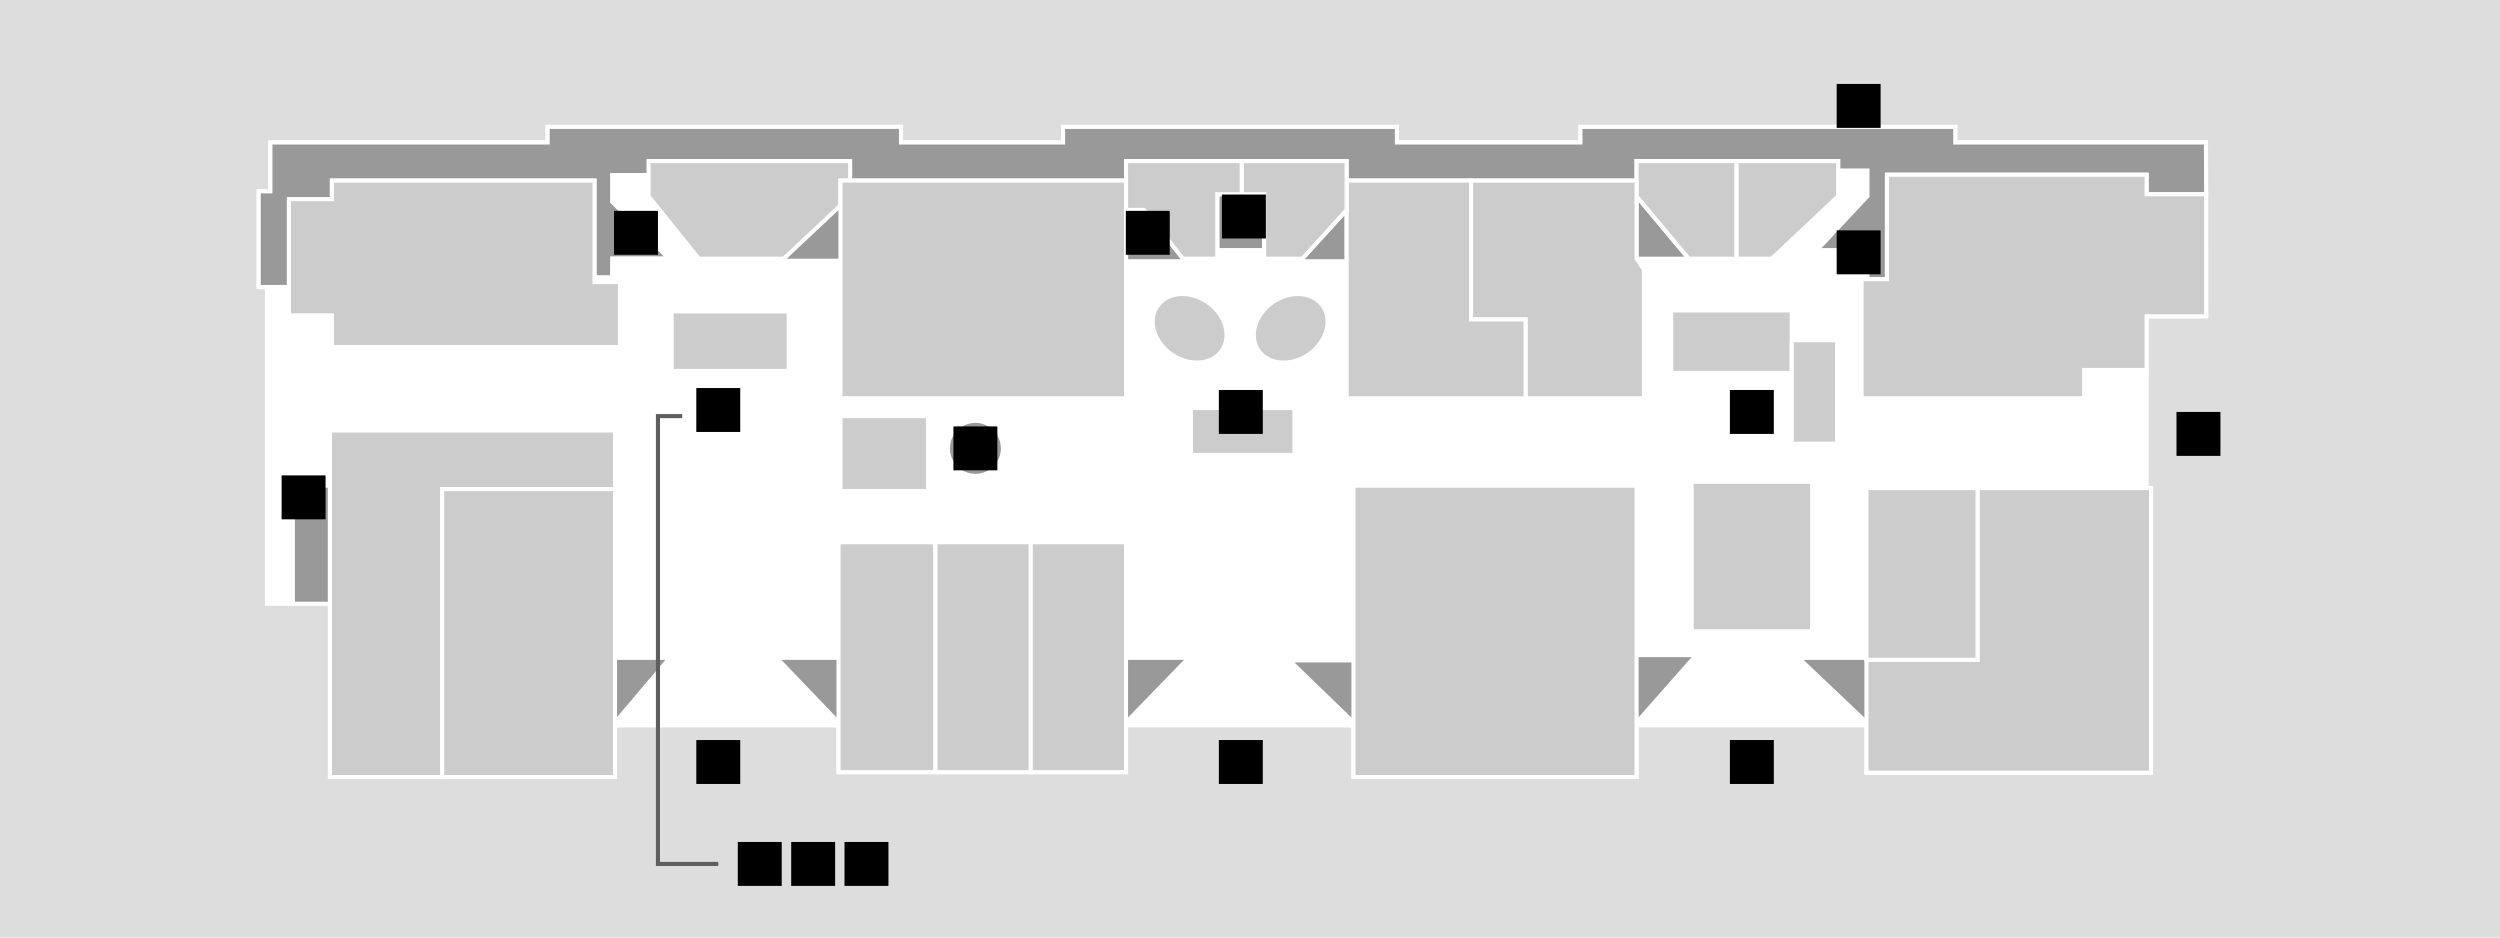
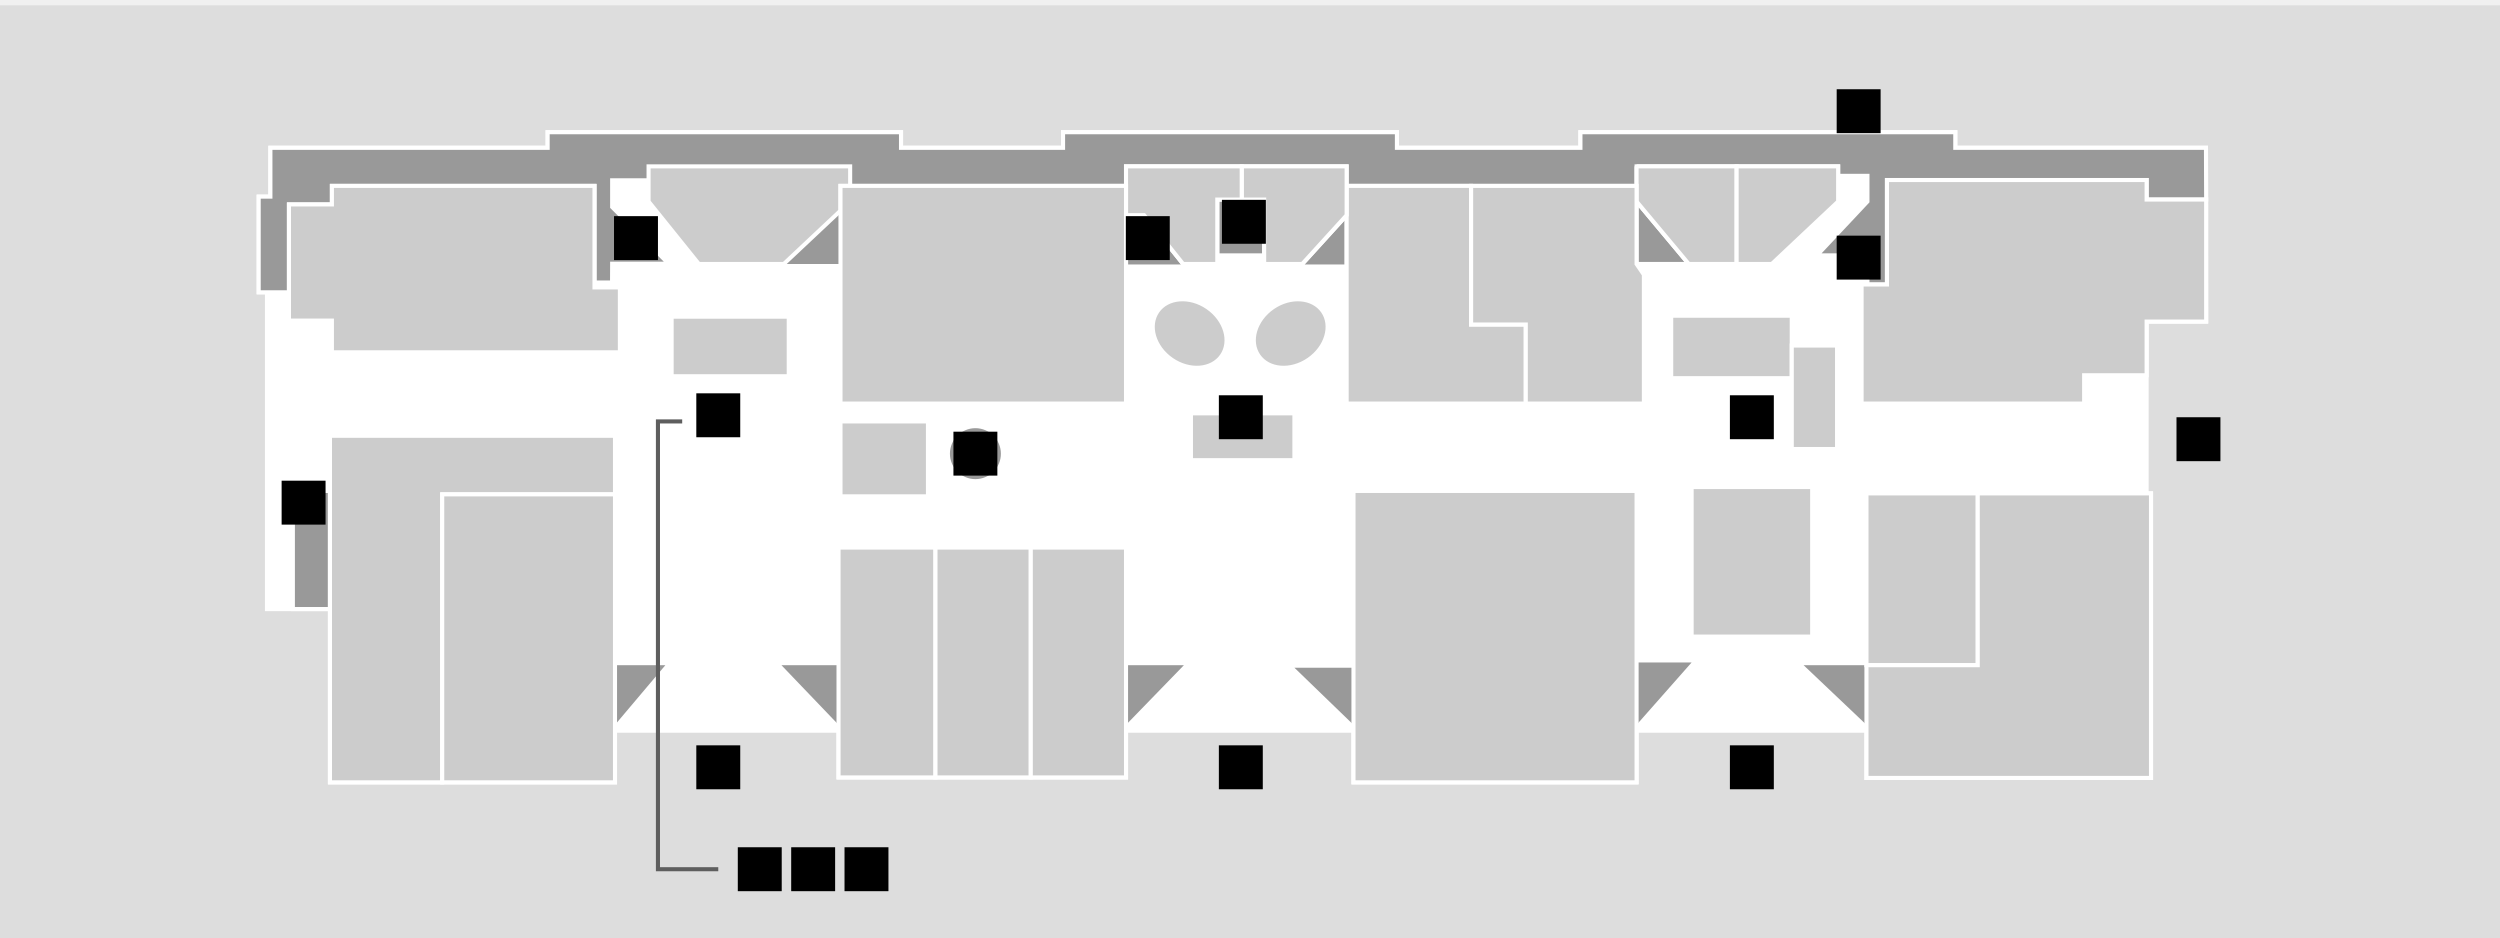
- <svg xmlns="http://www.w3.org/2000/svg" version="1.1" id="Layer_1" x="0px" y="0px" width="612px" height="229.41px" viewBox="0 281.295 612 229.41" enable-background="new 0 281.295 612 229.41" xml:space="preserve">
+ <svg xmlns="http://www.w3.org/2000/svg" version="1.1" id="Layer_1" x="0px" y="0px" width="612px" height="229.41px" viewBox="0 280 612 229.41" enable-background="new 0 280 612 229.41" xml:space="preserve">
  <g id="background">
    <g id="BG_1_">
      <rect y="281.295" fill="#DDDDDD" width="612" height="229.41" />
    </g>
  </g>
  <g id="etc_1_">
-     <path fill="#FFFFFF" stroke="#FFFFFF" stroke-miterlimit="10" d="M478.655,316.184v-3.823H386.89v3.823h-44.926v-3.823h-81.728   v3.823h-39.669v-3.823H134.06v3.823H66.194v11.949h-2.868v23.419h2.031v77.546h15.414v42.417h27.481h42.298v-12.642h54.724v11.446   h28.796h13.979h27.601v-11.446h55.68v12.642h69.301v-12.642h56.277v11.564h69.659v-69.658h-1.075v-42.06h14.577l-0.048-42.537   L478.655,316.184L478.655,316.184z" />
+     <path fill="#FFFFFF" stroke="#FFFFFF" stroke-miterlimit="10" d="M478.655,316.184v-3.822H386.89v3.822h-44.926v-3.822h-81.728   v3.822h-39.669v-3.822H134.06v3.822H66.194v11.949h-2.868v23.419h2.031v77.546h15.414v42.417h27.481h42.298v-12.642h54.724v11.446   h28.796h13.979h27.601v-11.446h55.68v12.642h69.301v-12.642h56.277v11.563h69.659v-69.657h-1.075v-42.061h14.577l-0.048-42.537   L478.655,316.184L478.655,316.184z" />
    <g>
-       <polygon fill="#999999" stroke="#FFFFFF" stroke-miterlimit="10" points="297.994,328.85 297.994,342.519 309.465,342.519     309.465,328.85 303.969,328.85   " />
+       <polygon fill="#999999" stroke="#FFFFFF" stroke-miterlimit="10" points="297.994,328.85 297.994,342.52 309.465,342.52     309.465,328.85 303.969,328.85   " />
      <polygon fill="#999999" stroke="#FFFFFF" stroke-miterlimit="10" points="329.658,345.243 329.658,332.673 318.235,345.243   " />
      <polygon fill="#999999" stroke="#FFFFFF" stroke-miterlimit="10" points="275.651,332.673 275.651,345.243 290.132,345.243     280.072,332.673   " />
      <polygon fill="#999999" stroke="#FFFFFF" stroke-miterlimit="10" points="400.632,329.328 400.632,344.622 413.417,344.622   " />
    </g>
    <polygon fill="#999999" points="150.551,457.438 162.881,442.838 150.551,442.838  " />
    <polygon fill="#999999" points="205.274,457.438 191.295,442.838 205.274,442.838  " />
    <polygon fill="#999999" points="275.651,457.438 275.651,442.838 289.822,442.838  " />
    <polygon fill="#999999" points="331.331,457.438 331.331,443.459 316.873,443.459  " />
    <polygon fill="#999999" points="400.632,457.438 400.632,442.169 414.109,442.169  " />
    <polygon fill="#999999" points="456.909,457.438 456.909,442.838 441.52,442.838  " />
    <polygon fill="#999999" points="191.868,344.622 205.752,344.622 205.752,331.885  " />
-     <polygon fill="#999999" stroke="#FFFFFF" stroke-miterlimit="10" points="540.07,328.85 540.021,316.184 478.655,316.184    478.655,312.361 386.891,312.361 386.891,316.184 341.965,316.184 341.965,312.361 260.237,312.361 260.237,316.184    220.568,316.184 220.568,312.361 134.062,312.361 134.062,316.184 66.194,316.184 66.194,328.133 63.327,328.133 63.327,351.552    70.735,351.552 70.735,330.044 81.25,330.044 81.25,325.504 145.532,325.504 145.532,349.162 149.833,349.162 149.857,344.55    163.694,344.55 149.857,330.69 149.857,324.142 205.752,324.142 205.752,325.504 275.651,325.504 275.651,320.725 329.658,320.725    329.658,325.504 400.632,325.504 400.632,320.725 449.979,320.725 449.979,323.042 457.148,323.042 457.148,329.328    444.77,342.519 457.148,342.519 457.148,349.64 461.928,349.64 461.928,324.07 525.493,324.07 525.493,328.85  " />
-     <path fill="#999999" stroke="#FFFFFF" stroke-miterlimit="10" d="M238.778,397.793L238.778,397.793   c-3.704,0-6.739-3.036-6.739-6.74l0,0c0-3.704,3.035-6.739,6.739-6.739l0,0c3.704,0,6.739,3.035,6.739,6.739l0,0   C245.541,394.757,242.506,397.793,238.778,397.793z" />
+     <polygon fill="#999999" stroke="#FFFFFF" stroke-miterlimit="10" points="540.07,328.85 540.021,316.184 478.655,316.184    478.655,312.361 386.891,312.361 386.891,316.184 341.965,316.184 341.965,312.361 260.237,312.361 260.237,316.184    220.568,316.184 220.568,312.361 134.062,312.361 134.062,316.184 66.194,316.184 66.194,328.133 63.327,328.133 63.327,351.552    70.735,351.552 70.735,330.044 81.25,330.044 81.25,325.504 145.532,325.504 145.532,349.162 149.833,349.162 149.857,344.55    163.694,344.55 149.857,330.689 149.857,324.143 205.752,324.143 205.752,325.504 275.651,325.504 275.651,320.725    329.658,320.725 329.658,325.504 400.632,325.504 400.632,320.725 449.979,320.725 449.979,323.042 457.148,323.042    457.148,329.328 444.77,342.52 457.148,342.52 457.148,349.641 461.928,349.641 461.928,324.07 525.493,324.07 525.493,328.85  " />
+     <path fill="#999999" stroke="#FFFFFF" stroke-miterlimit="10" d="M238.778,397.793L238.778,397.793   c-3.704,0-6.739-3.036-6.739-6.74l0,0c0-3.703,3.035-6.738,6.739-6.738l0,0c3.704,0,6.739,3.035,6.739,6.738l0,0   C245.541,394.757,242.506,397.793,238.778,397.793z" />
    <rect x="71.691" y="400.182" fill="#999999" stroke="#FFFFFF" stroke-miterlimit="10" width="9.081" height="28.916" />
    <polyline fill="none" stroke="#5E5E5E" stroke-miterlimit="10" points="167,383.164 161.065,383.164 161.065,492.785    175.833,492.785  " />
  </g>
  <g id="rooms">
    <polygon id="r107-1" fill="#CCCCCC" stroke="#FFFFFF" stroke-miterlimit="10" points="205.274,414.042 205.274,470.319    229,470.319 229,414.042  " />
    <rect id="r107-2" x="229" y="414.042" fill="#CCCCCC" stroke="#FFFFFF" stroke-miterlimit="10" width="23.333" height="56.277" />
    <rect id="r107" x="252.333" y="414.042" fill="#CCCCCC" stroke="#FFFFFF" stroke-miterlimit="10" width="23.317" height="56.277" />
    <polygon id="r108-109" fill="#CCCCCC" stroke="#FFFFFF" stroke-miterlimit="10" points="358.932,400.182 331.331,400.182    331.331,419.896 331.331,471.515 400.632,471.515 400.632,400.182  " />
    <rect id="h6" x="414.109" y="399.227" fill="#CCCCCC" stroke="#FFFFFF" stroke-miterlimit="10" width="29.513" height="36.609" />
    <polygon id="r101" fill="#CCCCCC" stroke="#FFFFFF" stroke-miterlimit="10" points="484.151,400.779 456.909,400.779    456.909,442.838 484.151,442.838  " />
    <polygon id="r102" fill="#CCCCCC" stroke="#FFFFFF" stroke-miterlimit="10" points="484.151,400.779 484.151,442.838    456.909,442.838 456.909,470.438 526.568,470.438 526.568,400.779  " />
-     <polygon id="r118-119" fill="#CCCCCC" stroke="#FFFFFF" stroke-miterlimit="10" points="525.493,328.85 525.493,324.07    461.928,324.07 461.928,349.64 455.714,349.64 455.714,378.794 510.199,378.794 510.199,371.864 525.493,371.864 525.493,358.721    540.07,358.721 540.07,328.85  " />
+     <polygon id="r118-119" fill="#CCCCCC" stroke="#FFFFFF" stroke-miterlimit="10" points="525.493,328.85 525.493,324.07    461.928,324.07 461.928,349.641 455.714,349.641 455.714,378.794 510.199,378.794 510.199,371.864 525.493,371.864    525.493,358.721 540.07,358.721 540.07,328.85  " />
    <rect id="h5" x="409.109" y="357.287" fill="#CCCCCC" stroke="#FFFFFF" stroke-miterlimit="10" width="29.513" height="15.294" />
-     <path id="r111" fill="#CCCCCC" stroke="#FFFFFF" stroke-miterlimit="10" d="M400.632,320.725v8.603l12.776,15.294h11.718   c0,0,0-15.939,0-23.897H400.632z" />
-     <path id="r110" fill="#CCCCCC" stroke="#FFFFFF" stroke-miterlimit="10" d="M425.126,320.725c0,7.958,0,15.939,0,23.897h8.603   l16.25-15.294v-8.603H425.126z" />
+     <path id="r111" fill="#CCCCCC" stroke="#FFFFFF" stroke-miterlimit="10" d="M400.632,320.725v8.604l12.776,15.294h11.718   c0,0,0-15.938,0-23.897H400.632z" />
+     <path id="r110" fill="#CCCCCC" stroke="#FFFFFF" stroke-miterlimit="10" d="M425.126,320.725c0,7.959,0,15.939,0,23.897h8.603   l16.25-15.294v-8.604H425.126z" />
    <polygon id="r114-115" fill="#CCCCCC" stroke="#FFFFFF" stroke-miterlimit="10" points="205.752,325.504 208.118,325.504    208.118,320.725 158.771,320.725 158.771,329.328 171.078,344.622 191.868,344.622 205.752,331.574  " />
    <polygon id="r105" fill="#CCCCCC" stroke="#FFFFFF" stroke-miterlimit="10" points="360.127,359.438 360.127,325.504    329.658,325.504 329.658,378.794 360.127,378.794 373.509,378.794 373.509,359.438  " />
    <polygon id="r104" fill="#CCCCCC" stroke="#FFFFFF" stroke-miterlimit="10" points="400.632,344.622 400.632,325.504    373.509,325.504 360.127,325.504 360.127,359.438 373.509,359.438 373.509,378.794 402.424,378.794 402.424,347.25  " />
    <g id="r112-h4">
-       <ellipse transform="matrix(-0.8234 0.5674 -0.5674 -0.8234 781.3194 480.1863)" fill="#CCCCCC" stroke="#FFFFFF" stroke-miterlimit="10" cx="315.948" cy="361.657" rx="9.583" ry="7.765" />
+       <ellipse transform="matrix(0.5674 0.8234 -0.8234 0.5674 434.4864 -103.7233)" fill="#CCCCCC" stroke="#FFFFFF" stroke-miterlimit="10" cx="315.963" cy="361.667" rx="7.765" ry="9.582" />
      <polygon fill="#CCCCCC" stroke="#FFFFFF" stroke-miterlimit="10" points="303.969,320.725 303.969,328.85 309.465,328.85     309.465,344.622 318.785,344.622 329.658,332.673 329.658,320.725   " />
    </g>
    <g id="r113-h3">
-       <ellipse transform="matrix(-0.5674 0.8234 -0.8234 -0.5674 754.2416 327.0892)" fill="#CCCCCC" stroke="#FFFFFF" stroke-miterlimit="10" cx="291.207" cy="361.656" rx="7.766" ry="9.582" />
+       <ellipse transform="matrix(0.8234 0.5674 -0.5674 0.8234 256.6432 -101.3865)" fill="#CCCCCC" stroke="#FFFFFF" stroke-miterlimit="10" cx="291.223" cy="361.666" rx="9.582" ry="7.766" />
      <polygon fill="#CCCCCC" stroke="#FFFFFF" stroke-miterlimit="10" points="275.651,320.725 275.651,332.673 280.072,332.673     289.631,344.622 297.994,344.622 297.994,328.85 303.969,328.85 303.969,320.725   " />
    </g>
    <rect id="r106" x="205.752" y="325.504" fill="#CCCCCC" stroke="#FFFFFF" stroke-miterlimit="10" width="69.898" height="53.291" />
    <polygon id="r124" fill="#CCCCCC" stroke="#FFFFFF" stroke-miterlimit="10" points="151.746,350.357 145.532,350.357    145.532,325.504 81.25,325.504 81.25,330.044 70.735,330.044 70.735,358.482 81.25,358.482 81.25,366.249 151.746,366.249  " />
    <polygon id="r116-1" fill="#CCCCCC" stroke="#FFFFFF" stroke-miterlimit="10" points="108.253,386.68 80.771,386.68    80.771,471.515 108.253,471.515 108.253,401.02 150.551,401.02 150.551,386.68  " />
    <polygon id="r116-2" fill="#CCCCCC" stroke="#FFFFFF" stroke-miterlimit="10" points="108.253,401.02 108.253,429.217    108.253,471.515 150.551,471.515 150.551,429.217 150.551,401.02  " />
-     <rect id="h2" x="164.411" y="357.526" fill="#CCCCCC" stroke="#FFFFFF" stroke-miterlimit="10" width="28.676" height="14.577" />
-     <rect id="h10" x="291.542" y="381.184" fill="#CCCCCC" stroke="#FFFFFF" stroke-miterlimit="10" width="25.331" height="11.47" />
+     <rect id="h2" x="164.411" y="357.525" fill="#CCCCCC" stroke="#FFFFFF" stroke-miterlimit="10" width="28.676" height="14.578" />
+     <rect id="h10" x="291.542" y="381.184" fill="#CCCCCC" stroke="#FFFFFF" stroke-miterlimit="10" width="25.331" height="11.471" />
    <rect id="h17" x="438.622" y="364.588" fill="#CCCCCC" stroke="#FFFFFF" stroke-miterlimit="10" width="11.091" height="25.331" />
    <rect id="h19" x="205.752" y="383.164" fill="#CCCCCC" stroke="#FFFFFF" stroke-miterlimit="10" width="21.415" height="18.34" />
  </g>
  <g id="signs">
    <rect id="atm" x="180.613" y="487.408" width="10.753" height="10.754" />
    <rect id="toilet" x="193.685" y="487.408" width="10.754" height="10.754" />
    <rect id="information" x="233.401" y="385.677" width="10.753" height="10.753" />
    <g id="entrance">
      <rect id="entrance-4" x="170.457" y="462.457" width="10.754" height="10.754" />
-       <rect id="entrance-3" x="423.479" y="462.457" width="10.752" height="10.754" />
+       <rect id="entrance-3" x="423.479" y="462.457" width="10.753" height="10.754" />
      <rect id="entrance-2" x="298.377" y="462.457" width="10.754" height="10.754" />
-       <rect id="entrance-1" x="532.806" y="382.14" width="10.755" height="10.754" />
+       <rect id="entrance-1" x="532.806" y="382.141" width="10.755" height="10.754" />
    </g>
-     <rect id="parking" x="449.62" y="301.846" width="10.754" height="10.753" />
+     <rect id="parking" x="449.62" y="301.846" width="10.754" height="10.754" />
    <g id="lift">
      <rect id="elevator-3" x="150.312" y="332.912" width="10.754" height="10.753" />
      <rect id="elevator-2" x="275.603" y="332.912" width="10.754" height="10.753" />
      <rect id="elevator-1" x="449.62" y="337.691" width="10.754" height="10.754" />
    </g>
    <g id="escalator">
      <rect id="escalator-4" x="170.457" y="376.285" width="10.754" height="10.753" />
-       <rect id="escalator-3" x="298.377" y="376.763" width="10.754" height="10.753" />
-       <rect id="escalator-2" x="423.479" y="376.763" width="10.752" height="10.753" />
+       <rect id="escalator-3" x="298.377" y="376.764" width="10.754" height="10.752" />
+       <rect id="escalator-2" x="423.479" y="376.764" width="10.753" height="10.752" />
      <rect id="escalator-1" x="68.942" y="397.673" width="10.754" height="10.753" />
    </g>
    <rect id="currency-exchange" x="206.737" y="487.408" width="10.754" height="10.754" />
    <rect id="stairs" x="299.129" y="328.921" width="10.754" height="10.754" />
  </g>
</svg>
